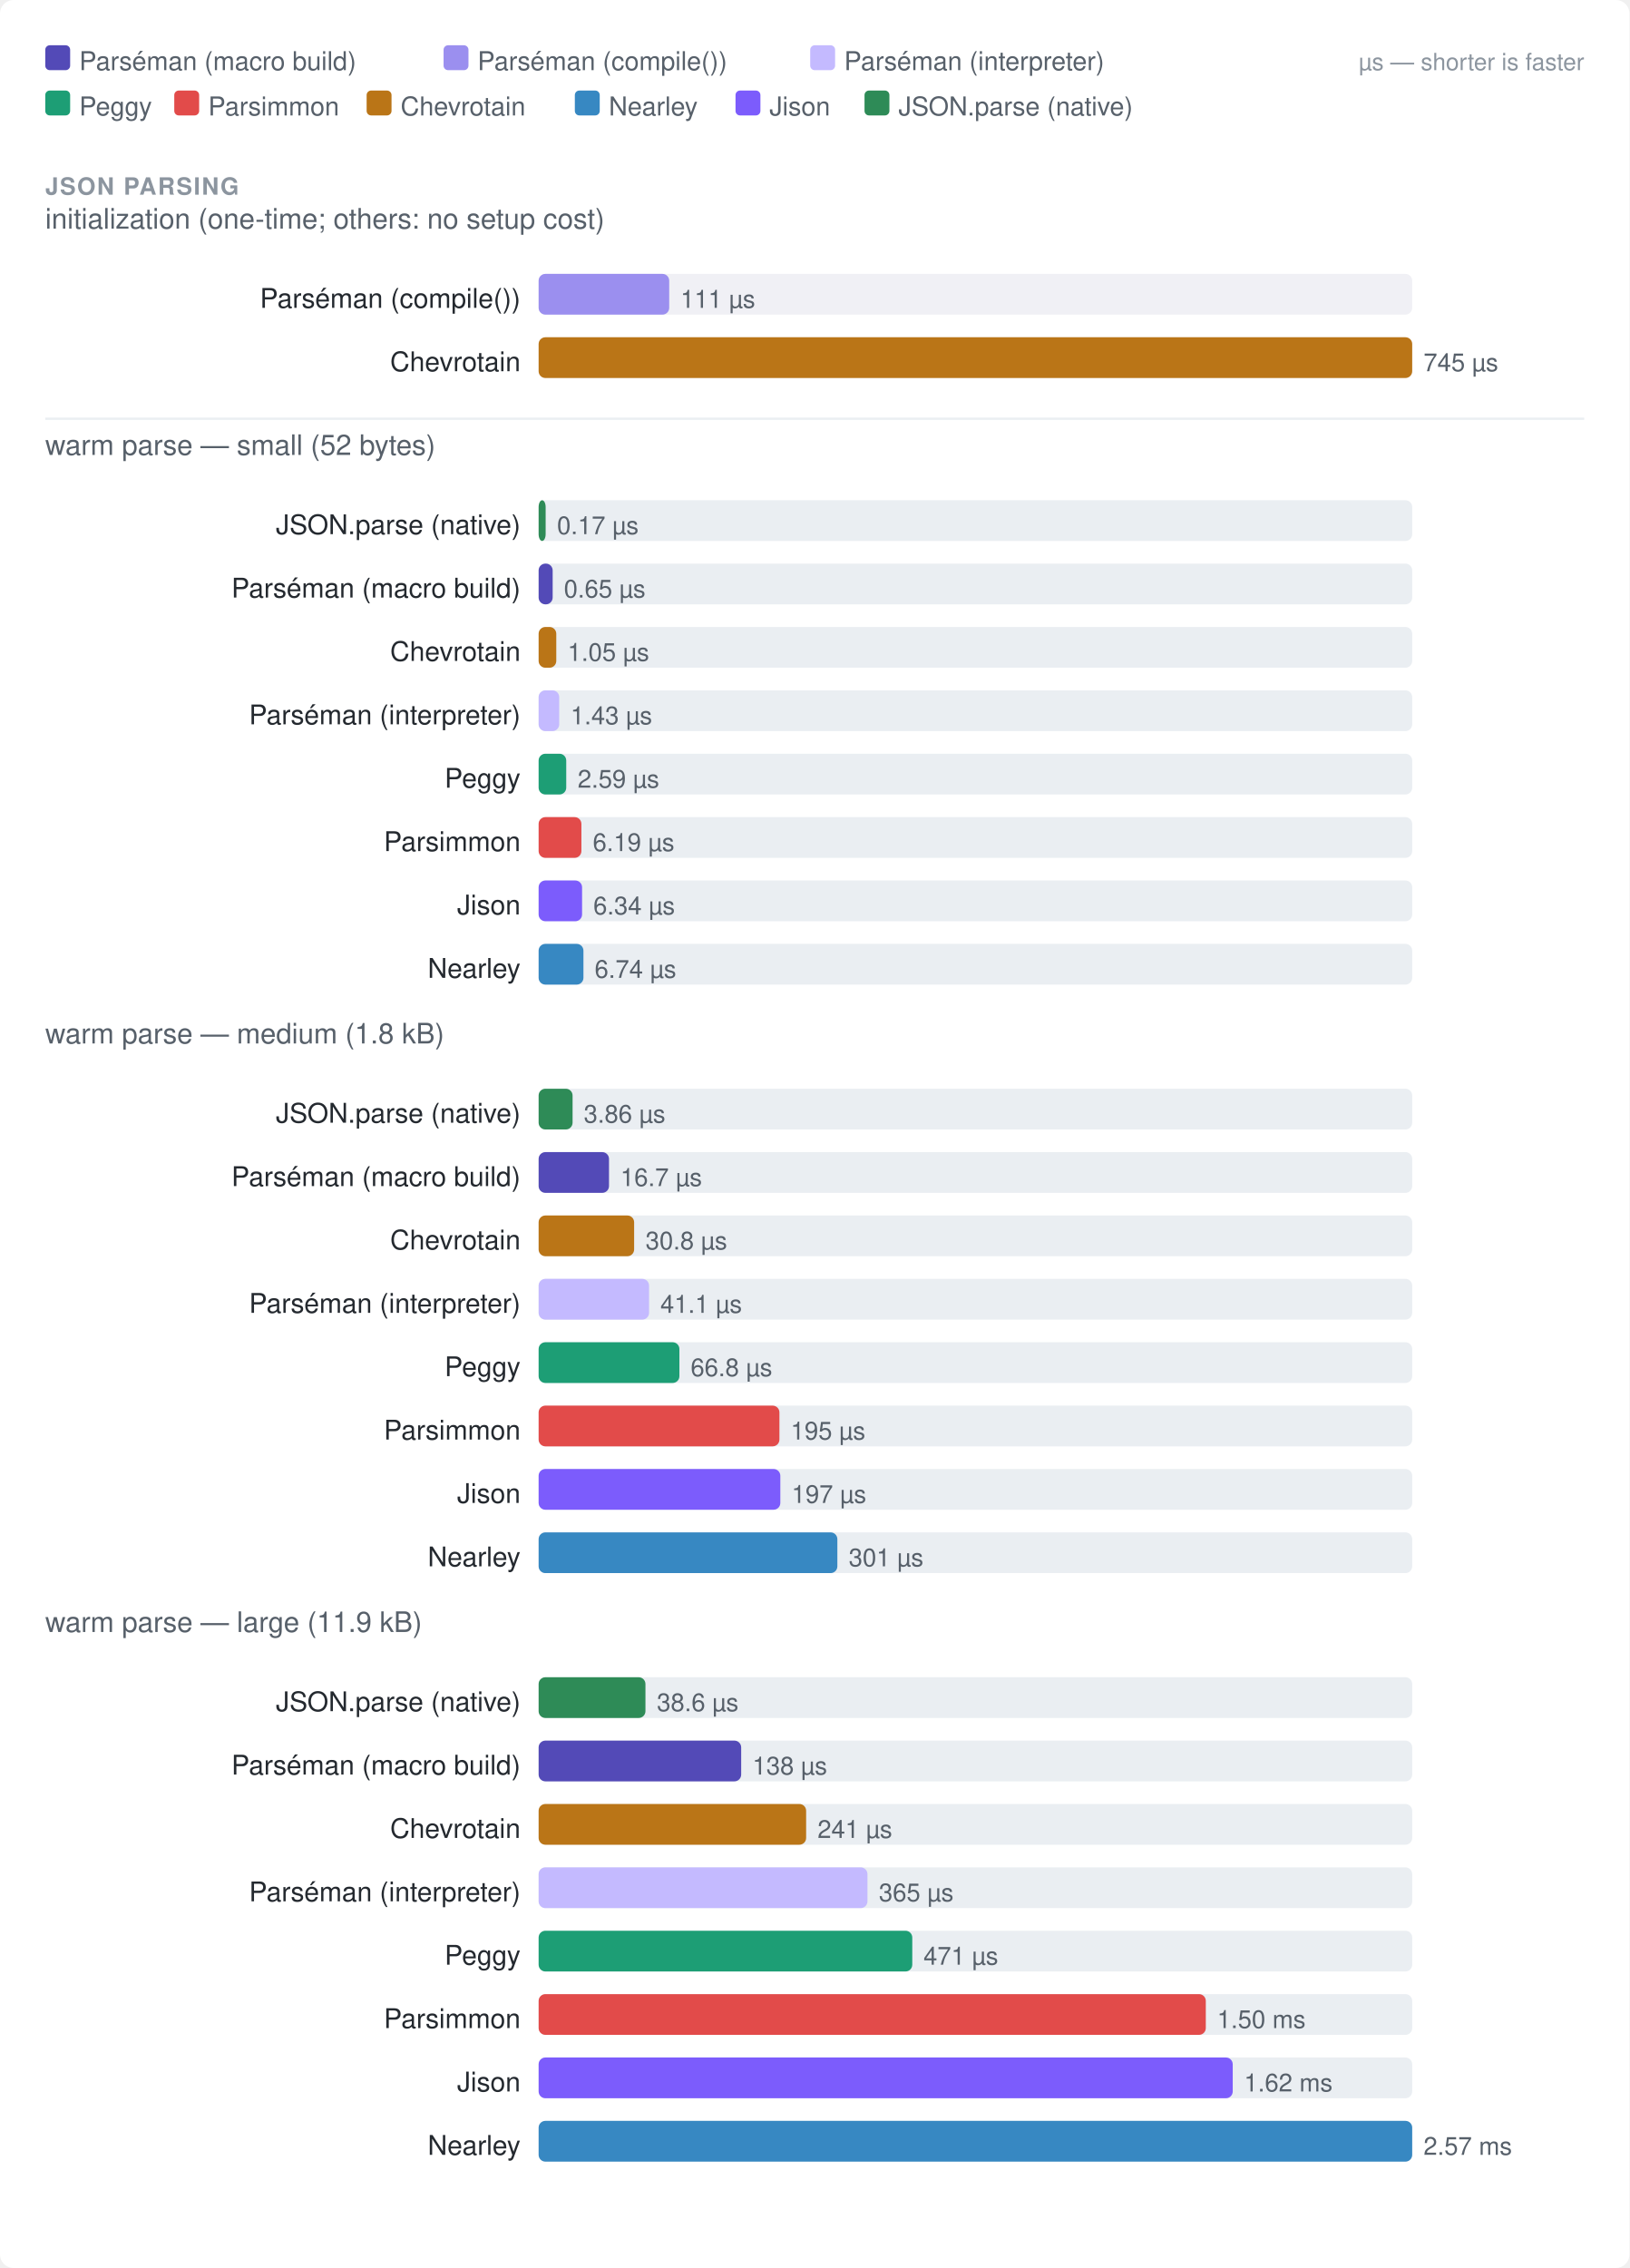
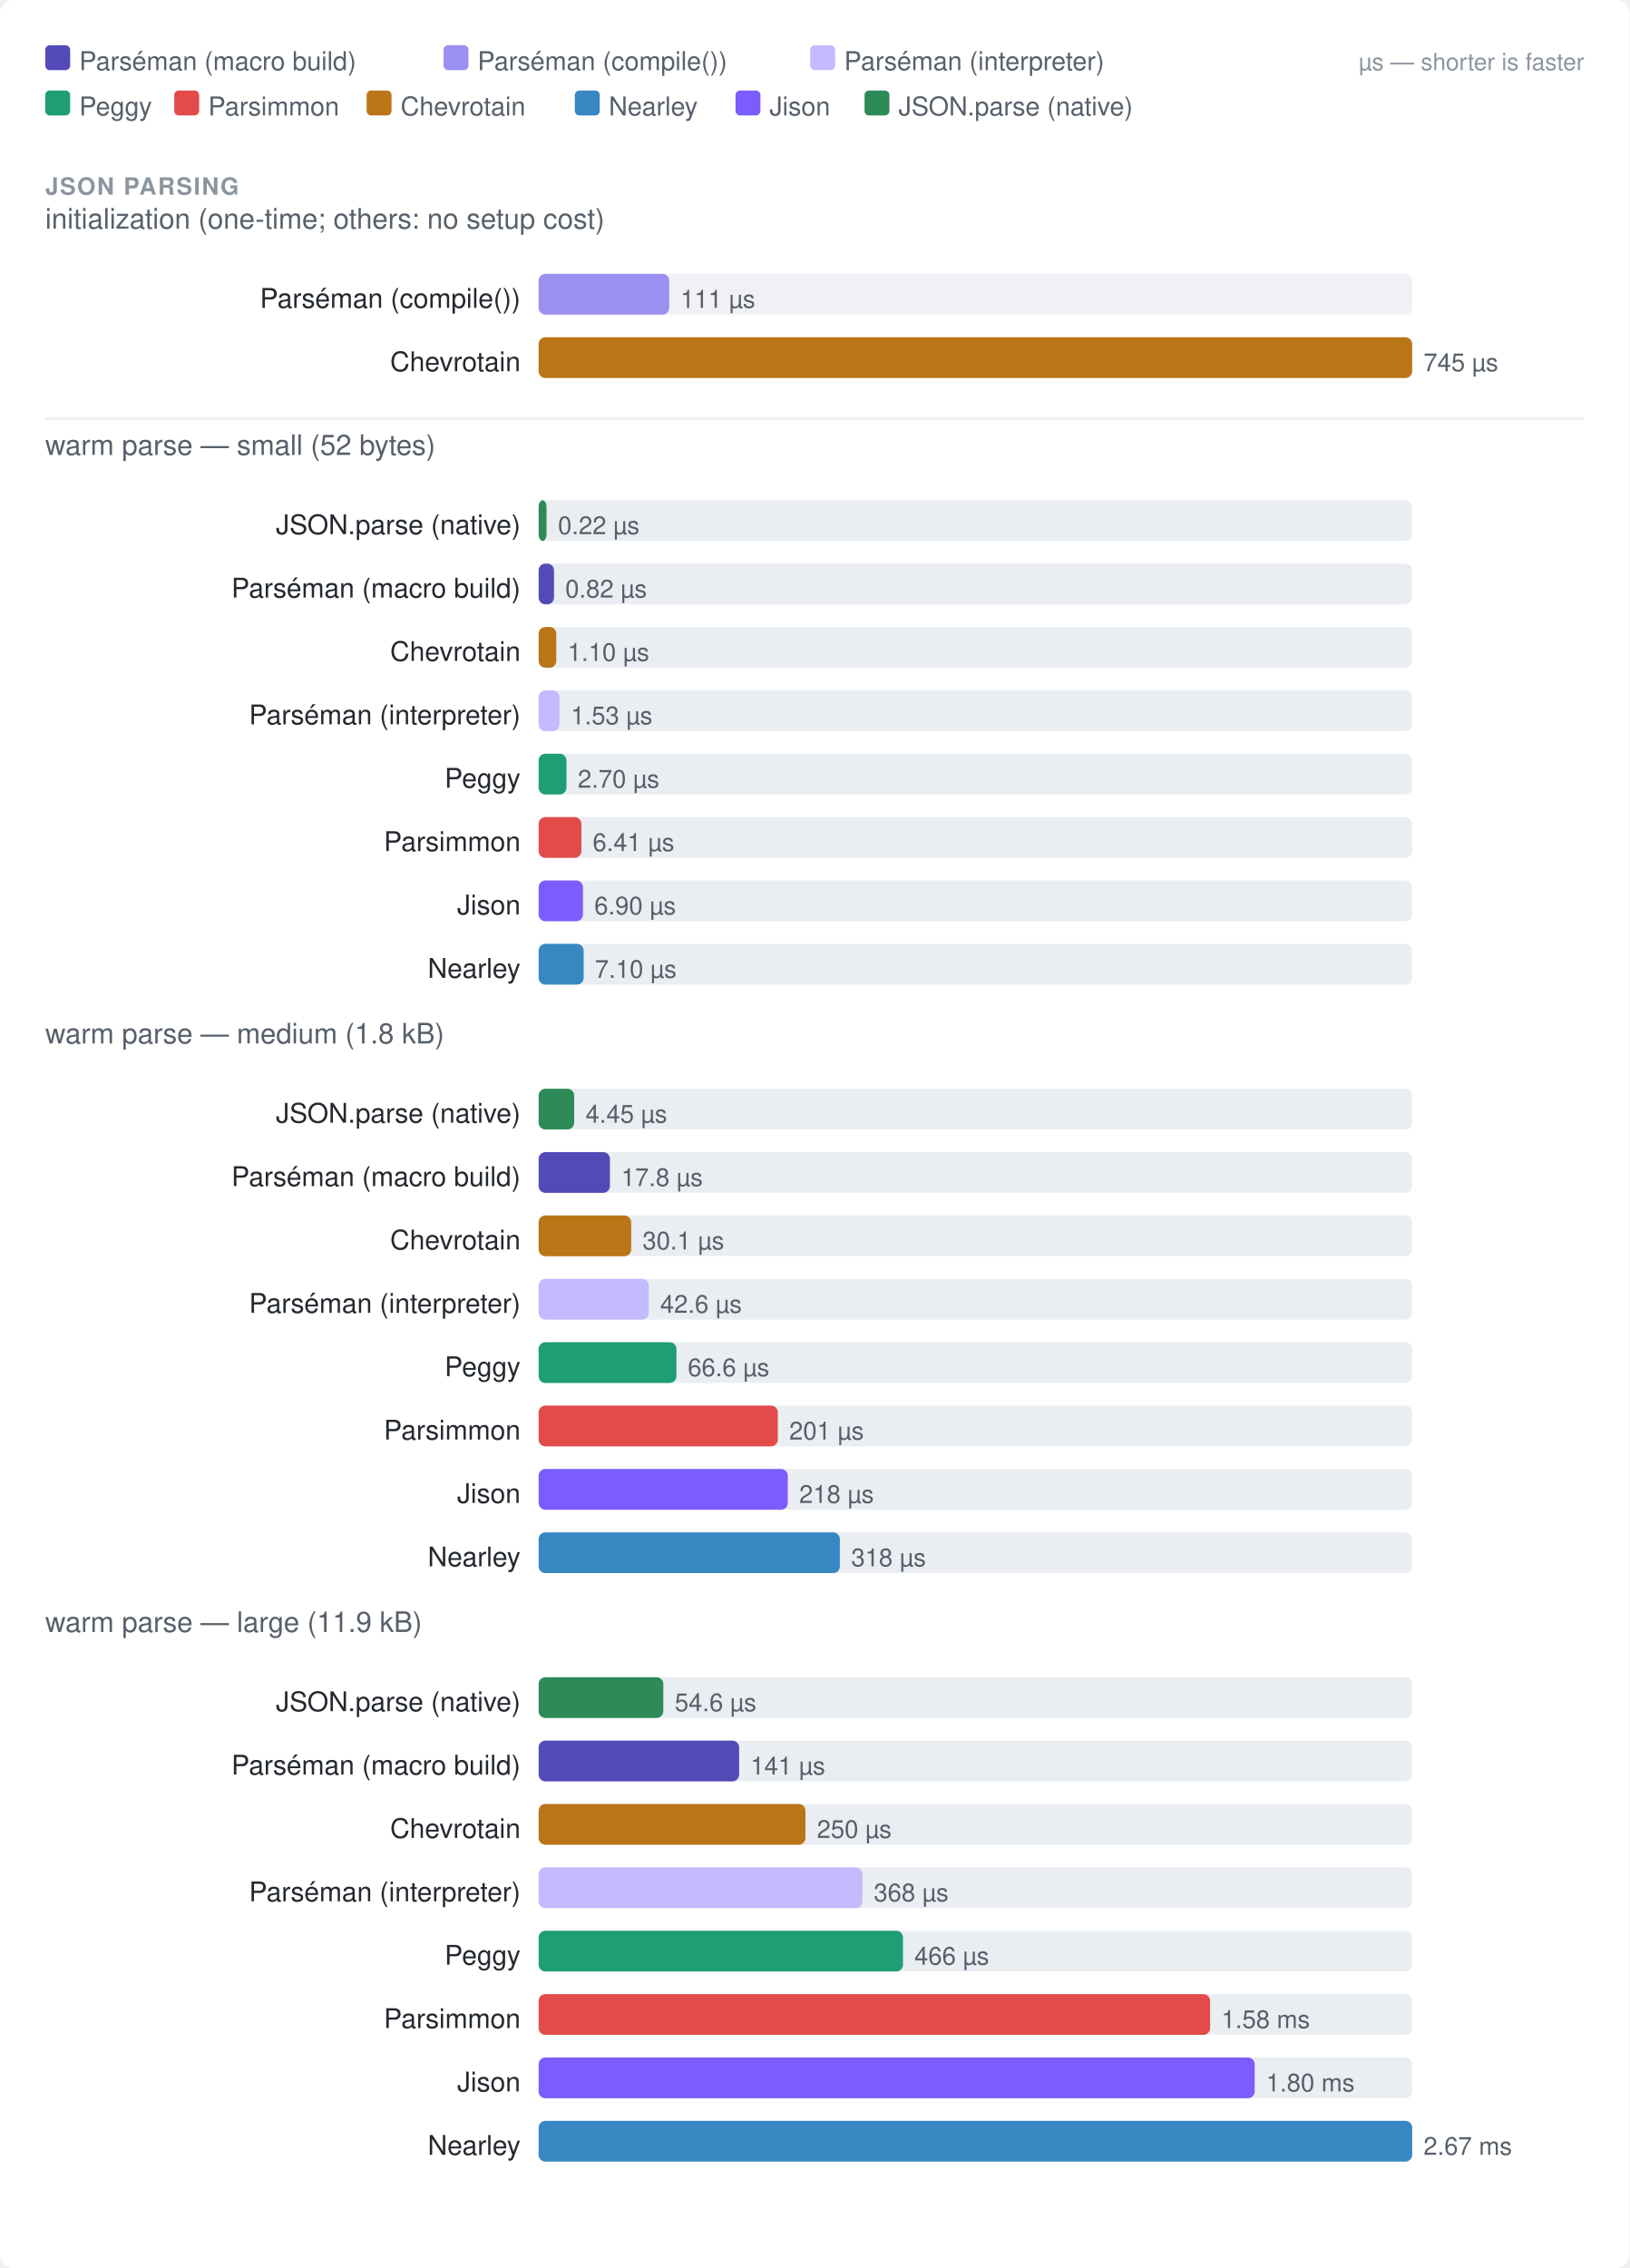
<svg xmlns="http://www.w3.org/2000/svg" viewBox="0 0 720 1002" width="720" height="1002">
  <rect width="720" height="1002" fill="white" rx="6" />
  <rect x="20" y="20" width="11" height="11" rx="2" fill="#534AB7" />
  <text x="35" y="31" font-size="11.5" fill="#57606a" font-family="-apple-system,BlinkMacSystemFont,'Segoe UI',Helvetica,Arial,sans-serif">Parséman (macro build)</text>
  <rect x="196" y="20" width="11" height="11" rx="2" fill="#9B8FEF" />
  <text x="211" y="31" font-size="11.5" fill="#57606a" font-family="-apple-system,BlinkMacSystemFont,'Segoe UI',Helvetica,Arial,sans-serif">Parséman (compile())</text>
  <rect x="358" y="20" width="11" height="11" rx="2" fill="#C4BAFF" />
  <text x="373" y="31" font-size="11.5" fill="#57606a" font-family="-apple-system,BlinkMacSystemFont,'Segoe UI',Helvetica,Arial,sans-serif">Parséman (interpreter)</text>
  <rect x="20" y="40" width="11" height="11" rx="2" fill="#1D9E75" />
  <text x="35" y="51" font-size="11.5" fill="#57606a" font-family="-apple-system,BlinkMacSystemFont,'Segoe UI',Helvetica,Arial,sans-serif">Peggy</text>
  <rect x="77" y="40" width="11" height="11" rx="2" fill="#E24B4A" />
  <text x="92" y="51" font-size="11.5" fill="#57606a" font-family="-apple-system,BlinkMacSystemFont,'Segoe UI',Helvetica,Arial,sans-serif">Parsimmon</text>
  <rect x="162" y="40" width="11" height="11" rx="2" fill="#BA7517" />
  <text x="177" y="51" font-size="11.5" fill="#57606a" font-family="-apple-system,BlinkMacSystemFont,'Segoe UI',Helvetica,Arial,sans-serif">Chevrotain</text>
  <rect x="254" y="40" width="11" height="11" rx="2" fill="#3788C2" />
  <text x="269" y="51" font-size="11.5" fill="#57606a" font-family="-apple-system,BlinkMacSystemFont,'Segoe UI',Helvetica,Arial,sans-serif">Nearley</text>
  <rect x="325" y="40" width="11" height="11" rx="2" fill="#7C5CFC" />
  <text x="340" y="51" font-size="11.5" fill="#57606a" font-family="-apple-system,BlinkMacSystemFont,'Segoe UI',Helvetica,Arial,sans-serif">Jison</text>
  <rect x="382" y="40" width="11" height="11" rx="2" fill="#2E8B57" />
  <text x="397" y="51" font-size="11.5" fill="#57606a" font-family="-apple-system,BlinkMacSystemFont,'Segoe UI',Helvetica,Arial,sans-serif">JSON.parse (native)</text>
  <text x="700" y="31" font-size="10.5" fill="#8c959f" text-anchor="end" font-family="-apple-system,BlinkMacSystemFont,'Segoe UI',Helvetica,Arial,sans-serif">µs — shorter is faster</text>
  <text x="20" y="86" font-size="10.5" font-weight="600" fill="#8c959f" letter-spacing="0.06em" font-family="-apple-system,BlinkMacSystemFont,'Segoe UI',Helvetica,Arial,sans-serif">JSON PARSING</text>
  <text x="20" y="101" font-size="12.5" fill="#57606a" font-family="-apple-system,BlinkMacSystemFont,'Segoe UI',Helvetica,Arial,sans-serif">initialization (one-time; others: no setup cost)</text>
  <text x="230" y="136" text-anchor="end" font-size="12" fill="#24292f" font-family="-apple-system,BlinkMacSystemFont,'Segoe UI',Helvetica,Arial,sans-serif">Parséman (compile())</text>
  <rect x="238" y="121" width="386" height="18" rx="3" fill="#f0f0f5" />
  <rect x="238" y="121" width="57.7" height="18" rx="3" fill="#9B8FEF" />
  <text x="300.695" y="136" font-size="11" fill="#57606a" font-family="-apple-system,BlinkMacSystemFont,'Segoe UI',Helvetica,Arial,sans-serif">111 µs</text>
  <text x="230" y="164" text-anchor="end" font-size="12" fill="#24292f" font-family="-apple-system,BlinkMacSystemFont,'Segoe UI',Helvetica,Arial,sans-serif">Chevrotain</text>
  <rect x="238" y="149" width="386" height="18" rx="3" fill="#f0f0f5" />
  <rect x="238" y="149" width="386.0" height="18" rx="3" fill="#BA7517" />
  <text x="629" y="164" font-size="11" fill="#57606a" font-family="-apple-system,BlinkMacSystemFont,'Segoe UI',Helvetica,Arial,sans-serif">745 µs</text>
  <line x1="20" y1="185" x2="700" y2="185" stroke="#eaeef2" stroke-width="1" />
  <text x="20" y="201" font-size="12.5" fill="#57606a" font-family="-apple-system,BlinkMacSystemFont,'Segoe UI',Helvetica,Arial,sans-serif">warm parse — small  (52 bytes)</text>
  <text x="230" y="236" text-anchor="end" font-size="12" fill="#24292f" font-family="-apple-system,BlinkMacSystemFont,'Segoe UI',Helvetica,Arial,sans-serif">JSON.parse (native)</text>
  <rect x="238" y="221" width="386" height="18" rx="3" fill="#eaeef2" />
-   <rect x="238" y="221" width="3.1" height="18" rx="3" fill="#2E8B57" />
-   <text x="246.118" y="236" font-size="11" fill="#57606a" font-family="-apple-system,BlinkMacSystemFont,'Segoe UI',Helvetica,Arial,sans-serif">0.17 µs</text>
+   <rect x="238" y="221" width="3.5" height="18" rx="3" fill="#2E8B57" />
+   <text x="246.516" y="236" font-size="11" fill="#57606a" font-family="-apple-system,BlinkMacSystemFont,'Segoe UI',Helvetica,Arial,sans-serif">0.22 µs</text>
  <text x="230" y="264" text-anchor="end" font-size="12" fill="#24292f" font-family="-apple-system,BlinkMacSystemFont,'Segoe UI',Helvetica,Arial,sans-serif">Parséman (macro build)</text>
  <rect x="238" y="249" width="386" height="18" rx="3" fill="#eaeef2" />
-   <rect x="238" y="249" width="6.2" height="18" rx="3" fill="#534AB7" />
-   <text x="249.156" y="264" font-size="11" fill="#57606a" font-family="-apple-system,BlinkMacSystemFont,'Segoe UI',Helvetica,Arial,sans-serif">0.65 µs</text>
+   <rect x="238" y="249" width="6.8" height="18" rx="3" fill="#534AB7" />
+   <text x="249.765" y="264" font-size="11" fill="#57606a" font-family="-apple-system,BlinkMacSystemFont,'Segoe UI',Helvetica,Arial,sans-serif">0.82 µs</text>
  <text x="230" y="292" text-anchor="end" font-size="12" fill="#24292f" font-family="-apple-system,BlinkMacSystemFont,'Segoe UI',Helvetica,Arial,sans-serif">Chevrotain</text>
  <rect x="238" y="277" width="386" height="18" rx="3" fill="#eaeef2" />
  <rect x="238" y="277" width="7.8" height="18" rx="3" fill="#BA7517" />
-   <text x="250.79" y="292" font-size="11" fill="#57606a" font-family="-apple-system,BlinkMacSystemFont,'Segoe UI',Helvetica,Arial,sans-serif">1.05 µs</text>
+   <text x="250.811" y="292" font-size="11" fill="#57606a" font-family="-apple-system,BlinkMacSystemFont,'Segoe UI',Helvetica,Arial,sans-serif">1.10 µs</text>
  <text x="230" y="320" text-anchor="end" font-size="12" fill="#24292f" font-family="-apple-system,BlinkMacSystemFont,'Segoe UI',Helvetica,Arial,sans-serif">Parséman (interpreter)</text>
  <rect x="238" y="305" width="386" height="18" rx="3" fill="#eaeef2" />
-   <rect x="238" y="305" width="9.1" height="18" rx="3" fill="#C4BAFF" />
-   <text x="252.097" y="320" font-size="11" fill="#57606a" font-family="-apple-system,BlinkMacSystemFont,'Segoe UI',Helvetica,Arial,sans-serif">1.43 µs</text>
+   <rect x="238" y="305" width="9.2" height="18" rx="3" fill="#C4BAFF" />
+   <text x="252.227" y="320" font-size="11" fill="#57606a" font-family="-apple-system,BlinkMacSystemFont,'Segoe UI',Helvetica,Arial,sans-serif">1.53 µs</text>
  <text x="230" y="348" text-anchor="end" font-size="12" fill="#24292f" font-family="-apple-system,BlinkMacSystemFont,'Segoe UI',Helvetica,Arial,sans-serif">Peggy</text>
  <rect x="238" y="333" width="386" height="18" rx="3" fill="#eaeef2" />
-   <rect x="238" y="333" width="12.2" height="18" rx="3" fill="#1D9E75" />
-   <text x="255.236" y="348" font-size="11" fill="#57606a" font-family="-apple-system,BlinkMacSystemFont,'Segoe UI',Helvetica,Arial,sans-serif">2.59 µs</text>
+   <rect x="238" y="333" width="12.3" height="18" rx="3" fill="#1D9E75" />
+   <text x="255.274" y="348" font-size="11" fill="#57606a" font-family="-apple-system,BlinkMacSystemFont,'Segoe UI',Helvetica,Arial,sans-serif">2.70 µs</text>
  <text x="230" y="376" text-anchor="end" font-size="12" fill="#24292f" font-family="-apple-system,BlinkMacSystemFont,'Segoe UI',Helvetica,Arial,sans-serif">Parsimmon</text>
  <rect x="238" y="361" width="386" height="18" rx="3" fill="#eaeef2" />
  <rect x="238" y="361" width="18.9" height="18" rx="3" fill="#E24B4A" />
-   <text x="261.933" y="376" font-size="11" fill="#57606a" font-family="-apple-system,BlinkMacSystemFont,'Segoe UI',Helvetica,Arial,sans-serif">6.19 µs</text>
+   <text x="261.893" y="376" font-size="11" fill="#57606a" font-family="-apple-system,BlinkMacSystemFont,'Segoe UI',Helvetica,Arial,sans-serif">6.41 µs</text>
  <text x="230" y="404" text-anchor="end" font-size="12" fill="#24292f" font-family="-apple-system,BlinkMacSystemFont,'Segoe UI',Helvetica,Arial,sans-serif">Jison</text>
  <rect x="238" y="389" width="386" height="18" rx="3" fill="#eaeef2" />
-   <rect x="238" y="389" width="19.2" height="18" rx="3" fill="#7C5CFC" />
-   <text x="262.163" y="404" font-size="11" fill="#57606a" font-family="-apple-system,BlinkMacSystemFont,'Segoe UI',Helvetica,Arial,sans-serif">6.34 µs</text>
+   <rect x="238" y="389" width="19.6" height="18" rx="3" fill="#7C5CFC" />
+   <text x="262.609" y="404" font-size="11" fill="#57606a" font-family="-apple-system,BlinkMacSystemFont,'Segoe UI',Helvetica,Arial,sans-serif">6.90 µs</text>
  <text x="230" y="432" text-anchor="end" font-size="12" fill="#24292f" font-family="-apple-system,BlinkMacSystemFont,'Segoe UI',Helvetica,Arial,sans-serif">Nearley</text>
  <rect x="238" y="417" width="386" height="18" rx="3" fill="#eaeef2" />
-   <rect x="238" y="417" width="19.8" height="18" rx="3" fill="#3788C2" />
-   <text x="262.75" y="432" font-size="11" fill="#57606a" font-family="-apple-system,BlinkMacSystemFont,'Segoe UI',Helvetica,Arial,sans-serif">6.74 µs</text>
+   <rect x="238" y="417" width="19.9" height="18" rx="3" fill="#3788C2" />
+   <text x="262.881" y="432" font-size="11" fill="#57606a" font-family="-apple-system,BlinkMacSystemFont,'Segoe UI',Helvetica,Arial,sans-serif">7.10 µs</text>
  <text x="20" y="461" font-size="12.5" fill="#57606a" font-family="-apple-system,BlinkMacSystemFont,'Segoe UI',Helvetica,Arial,sans-serif">warm parse — medium  (1.8 kB)</text>
  <text x="230" y="496" text-anchor="end" font-size="12" fill="#24292f" font-family="-apple-system,BlinkMacSystemFont,'Segoe UI',Helvetica,Arial,sans-serif">JSON.parse (native)</text>
  <rect x="238" y="481" width="386" height="18" rx="3" fill="#eaeef2" />
-   <rect x="238" y="481" width="15.0" height="18" rx="3" fill="#2E8B57" />
-   <text x="257.952" y="496" font-size="11" fill="#57606a" font-family="-apple-system,BlinkMacSystemFont,'Segoe UI',Helvetica,Arial,sans-serif">3.86 µs</text>
+   <rect x="238" y="481" width="15.7" height="18" rx="3" fill="#2E8B57" />
+   <text x="258.739" y="496" font-size="11" fill="#57606a" font-family="-apple-system,BlinkMacSystemFont,'Segoe UI',Helvetica,Arial,sans-serif">4.45 µs</text>
  <text x="230" y="524" text-anchor="end" font-size="12" fill="#24292f" font-family="-apple-system,BlinkMacSystemFont,'Segoe UI',Helvetica,Arial,sans-serif">Parséman (macro build)</text>
  <rect x="238" y="509" width="386" height="18" rx="3" fill="#eaeef2" />
-   <rect x="238" y="509" width="31.1" height="18" rx="3" fill="#534AB7" />
-   <text x="274.133" y="524" font-size="11" fill="#57606a" font-family="-apple-system,BlinkMacSystemFont,'Segoe UI',Helvetica,Arial,sans-serif">16.7 µs</text>
+   <rect x="238" y="509" width="31.5" height="18" rx="3" fill="#534AB7" />
+   <text x="274.473" y="524" font-size="11" fill="#57606a" font-family="-apple-system,BlinkMacSystemFont,'Segoe UI',Helvetica,Arial,sans-serif">17.8 µs</text>
  <text x="230" y="552" text-anchor="end" font-size="12" fill="#24292f" font-family="-apple-system,BlinkMacSystemFont,'Segoe UI',Helvetica,Arial,sans-serif">Chevrotain</text>
  <rect x="238" y="537" width="386" height="18" rx="3" fill="#eaeef2" />
-   <rect x="238" y="537" width="42.2" height="18" rx="3" fill="#BA7517" />
-   <text x="285.241" y="552" font-size="11" fill="#57606a" font-family="-apple-system,BlinkMacSystemFont,'Segoe UI',Helvetica,Arial,sans-serif">30.8 µs</text>
+   <rect x="238" y="537" width="40.9" height="18" rx="3" fill="#BA7517" />
+   <text x="283.92" y="552" font-size="11" fill="#57606a" font-family="-apple-system,BlinkMacSystemFont,'Segoe UI',Helvetica,Arial,sans-serif">30.1 µs</text>
  <text x="230" y="580" text-anchor="end" font-size="12" fill="#24292f" font-family="-apple-system,BlinkMacSystemFont,'Segoe UI',Helvetica,Arial,sans-serif">Parséman (interpreter)</text>
  <rect x="238" y="565" width="386" height="18" rx="3" fill="#eaeef2" />
-   <rect x="238" y="565" width="48.8" height="18" rx="3" fill="#C4BAFF" />
-   <text x="291.792" y="580" font-size="11" fill="#57606a" font-family="-apple-system,BlinkMacSystemFont,'Segoe UI',Helvetica,Arial,sans-serif">41.1 µs</text>
+   <rect x="238" y="565" width="48.7" height="18" rx="3" fill="#C4BAFF" />
+   <text x="291.721" y="580" font-size="11" fill="#57606a" font-family="-apple-system,BlinkMacSystemFont,'Segoe UI',Helvetica,Arial,sans-serif">42.6 µs</text>
  <text x="230" y="608" text-anchor="end" font-size="12" fill="#24292f" font-family="-apple-system,BlinkMacSystemFont,'Segoe UI',Helvetica,Arial,sans-serif">Peggy</text>
  <rect x="238" y="593" width="386" height="18" rx="3" fill="#eaeef2" />
-   <rect x="238" y="593" width="62.2" height="18" rx="3" fill="#1D9E75" />
-   <text x="305.177" y="608" font-size="11" fill="#57606a" font-family="-apple-system,BlinkMacSystemFont,'Segoe UI',Helvetica,Arial,sans-serif">66.8 µs</text>
+   <rect x="238" y="593" width="60.9" height="18" rx="3" fill="#1D9E75" />
+   <text x="303.899" y="608" font-size="11" fill="#57606a" font-family="-apple-system,BlinkMacSystemFont,'Segoe UI',Helvetica,Arial,sans-serif">66.6 µs</text>
  <text x="230" y="636" text-anchor="end" font-size="12" fill="#24292f" font-family="-apple-system,BlinkMacSystemFont,'Segoe UI',Helvetica,Arial,sans-serif">Parsimmon</text>
  <rect x="238" y="621" width="386" height="18" rx="3" fill="#eaeef2" />
-   <rect x="238" y="621" width="106.4" height="18" rx="3" fill="#E24B4A" />
-   <text x="349.364" y="636" font-size="11" fill="#57606a" font-family="-apple-system,BlinkMacSystemFont,'Segoe UI',Helvetica,Arial,sans-serif">195 µs</text>
+   <rect x="238" y="621" width="105.7" height="18" rx="3" fill="#E24B4A" />
+   <text x="348.712" y="636" font-size="11" fill="#57606a" font-family="-apple-system,BlinkMacSystemFont,'Segoe UI',Helvetica,Arial,sans-serif">201 µs</text>
  <text x="230" y="664" text-anchor="end" font-size="12" fill="#24292f" font-family="-apple-system,BlinkMacSystemFont,'Segoe UI',Helvetica,Arial,sans-serif">Jison</text>
  <rect x="238" y="649" width="386" height="18" rx="3" fill="#eaeef2" />
-   <rect x="238" y="649" width="106.8" height="18" rx="3" fill="#7C5CFC" />
-   <text x="349.77" y="664" font-size="11" fill="#57606a" font-family="-apple-system,BlinkMacSystemFont,'Segoe UI',Helvetica,Arial,sans-serif">197 µs</text>
+   <rect x="238" y="649" width="110.1" height="18" rx="3" fill="#7C5CFC" />
+   <text x="353.117" y="664" font-size="11" fill="#57606a" font-family="-apple-system,BlinkMacSystemFont,'Segoe UI',Helvetica,Arial,sans-serif">218 µs</text>
  <text x="230" y="692" text-anchor="end" font-size="12" fill="#24292f" font-family="-apple-system,BlinkMacSystemFont,'Segoe UI',Helvetica,Arial,sans-serif">Nearley</text>
  <rect x="238" y="677" width="386" height="18" rx="3" fill="#eaeef2" />
-   <rect x="238" y="677" width="132.0" height="18" rx="3" fill="#3788C2" />
-   <text x="375.018" y="692" font-size="11" fill="#57606a" font-family="-apple-system,BlinkMacSystemFont,'Segoe UI',Helvetica,Arial,sans-serif">301 µs</text>
+   <rect x="238" y="677" width="133.1" height="18" rx="3" fill="#3788C2" />
+   <text x="376.114" y="692" font-size="11" fill="#57606a" font-family="-apple-system,BlinkMacSystemFont,'Segoe UI',Helvetica,Arial,sans-serif">318 µs</text>
  <text x="20" y="721" font-size="12.5" fill="#57606a" font-family="-apple-system,BlinkMacSystemFont,'Segoe UI',Helvetica,Arial,sans-serif">warm parse — large  (11.9 kB)</text>
  <text x="230" y="756" text-anchor="end" font-size="12" fill="#24292f" font-family="-apple-system,BlinkMacSystemFont,'Segoe UI',Helvetica,Arial,sans-serif">JSON.parse (native)</text>
  <rect x="238" y="741" width="386" height="18" rx="3" fill="#eaeef2" />
-   <rect x="238" y="741" width="47.2" height="18" rx="3" fill="#2E8B57" />
-   <text x="290.246" y="756" font-size="11" fill="#57606a" font-family="-apple-system,BlinkMacSystemFont,'Segoe UI',Helvetica,Arial,sans-serif">38.6 µs</text>
+   <rect x="238" y="741" width="55.1" height="18" rx="3" fill="#2E8B57" />
+   <text x="298.138" y="756" font-size="11" fill="#57606a" font-family="-apple-system,BlinkMacSystemFont,'Segoe UI',Helvetica,Arial,sans-serif">54.6 µs</text>
  <text x="230" y="784" text-anchor="end" font-size="12" fill="#24292f" font-family="-apple-system,BlinkMacSystemFont,'Segoe UI',Helvetica,Arial,sans-serif">Parséman (macro build)</text>
  <rect x="238" y="769" width="386" height="18" rx="3" fill="#eaeef2" />
-   <rect x="238" y="769" width="89.5" height="18" rx="3" fill="#534AB7" />
-   <text x="332.481" y="784" font-size="11" fill="#57606a" font-family="-apple-system,BlinkMacSystemFont,'Segoe UI',Helvetica,Arial,sans-serif">138 µs</text>
+   <rect x="238" y="769" width="88.6" height="18" rx="3" fill="#534AB7" />
+   <text x="331.615" y="784" font-size="11" fill="#57606a" font-family="-apple-system,BlinkMacSystemFont,'Segoe UI',Helvetica,Arial,sans-serif">141 µs</text>
  <text x="230" y="812" text-anchor="end" font-size="12" fill="#24292f" font-family="-apple-system,BlinkMacSystemFont,'Segoe UI',Helvetica,Arial,sans-serif">Chevrotain</text>
  <rect x="238" y="797" width="386" height="18" rx="3" fill="#eaeef2" />
-   <rect x="238" y="797" width="118.2" height="18" rx="3" fill="#BA7517" />
-   <text x="361.23" y="812" font-size="11" fill="#57606a" font-family="-apple-system,BlinkMacSystemFont,'Segoe UI',Helvetica,Arial,sans-serif">241 µs</text>
+   <rect x="238" y="797" width="117.9" height="18" rx="3" fill="#BA7517" />
+   <text x="360.949" y="812" font-size="11" fill="#57606a" font-family="-apple-system,BlinkMacSystemFont,'Segoe UI',Helvetica,Arial,sans-serif">250 µs</text>
  <text x="230" y="840" text-anchor="end" font-size="12" fill="#24292f" font-family="-apple-system,BlinkMacSystemFont,'Segoe UI',Helvetica,Arial,sans-serif">Parséman (interpreter)</text>
  <rect x="238" y="825" width="386" height="18" rx="3" fill="#eaeef2" />
-   <rect x="238" y="825" width="145.3" height="18" rx="3" fill="#C4BAFF" />
-   <text x="388.336" y="840" font-size="11" fill="#57606a" font-family="-apple-system,BlinkMacSystemFont,'Segoe UI',Helvetica,Arial,sans-serif">365 µs</text>
+   <rect x="238" y="825" width="143.1" height="18" rx="3" fill="#C4BAFF" />
+   <text x="386.119" y="840" font-size="11" fill="#57606a" font-family="-apple-system,BlinkMacSystemFont,'Segoe UI',Helvetica,Arial,sans-serif">368 µs</text>
  <text x="230" y="868" text-anchor="end" font-size="12" fill="#24292f" font-family="-apple-system,BlinkMacSystemFont,'Segoe UI',Helvetica,Arial,sans-serif">Peggy</text>
  <rect x="238" y="853" width="386" height="18" rx="3" fill="#eaeef2" />
-   <rect x="238" y="853" width="165.1" height="18" rx="3" fill="#1D9E75" />
-   <text x="408.061" y="868" font-size="11" fill="#57606a" font-family="-apple-system,BlinkMacSystemFont,'Segoe UI',Helvetica,Arial,sans-serif">471 µs</text>
+   <rect x="238" y="853" width="161.0" height="18" rx="3" fill="#1D9E75" />
+   <text x="404.04" y="868" font-size="11" fill="#57606a" font-family="-apple-system,BlinkMacSystemFont,'Segoe UI',Helvetica,Arial,sans-serif">466 µs</text>
  <text x="230" y="896" text-anchor="end" font-size="12" fill="#24292f" font-family="-apple-system,BlinkMacSystemFont,'Segoe UI',Helvetica,Arial,sans-serif">Parsimmon</text>
  <rect x="238" y="881" width="386" height="18" rx="3" fill="#eaeef2" />
-   <rect x="238" y="881" width="294.8" height="18" rx="3" fill="#E24B4A" />
-   <text x="537.791" y="896" font-size="11" fill="#57606a" font-family="-apple-system,BlinkMacSystemFont,'Segoe UI',Helvetica,Arial,sans-serif">1.50 ms</text>
+   <rect x="238" y="881" width="296.7" height="18" rx="3" fill="#E24B4A" />
+   <text x="539.71" y="896" font-size="11" fill="#57606a" font-family="-apple-system,BlinkMacSystemFont,'Segoe UI',Helvetica,Arial,sans-serif">1.58 ms</text>
  <text x="230" y="924" text-anchor="end" font-size="12" fill="#24292f" font-family="-apple-system,BlinkMacSystemFont,'Segoe UI',Helvetica,Arial,sans-serif">Jison</text>
  <rect x="238" y="909" width="386" height="18" rx="3" fill="#eaeef2" />
-   <rect x="238" y="909" width="306.7" height="18" rx="3" fill="#7C5CFC" />
-   <text x="549.701" y="924" font-size="11" fill="#57606a" font-family="-apple-system,BlinkMacSystemFont,'Segoe UI',Helvetica,Arial,sans-serif">1.62 ms</text>
+   <rect x="238" y="909" width="316.4" height="18" rx="3" fill="#7C5CFC" />
+   <text x="559.441" y="924" font-size="11" fill="#57606a" font-family="-apple-system,BlinkMacSystemFont,'Segoe UI',Helvetica,Arial,sans-serif">1.80 ms</text>
  <text x="230" y="952" text-anchor="end" font-size="12" fill="#24292f" font-family="-apple-system,BlinkMacSystemFont,'Segoe UI',Helvetica,Arial,sans-serif">Nearley</text>
  <rect x="238" y="937" width="386" height="18" rx="3" fill="#eaeef2" />
  <rect x="238" y="937" width="386.0" height="18" rx="3" fill="#3788C2" />
-   <text x="629" y="952" font-size="11" fill="#57606a" font-family="-apple-system,BlinkMacSystemFont,'Segoe UI',Helvetica,Arial,sans-serif">2.57 ms</text>
+   <text x="629" y="952" font-size="11" fill="#57606a" font-family="-apple-system,BlinkMacSystemFont,'Segoe UI',Helvetica,Arial,sans-serif">2.67 ms</text>
</svg>
